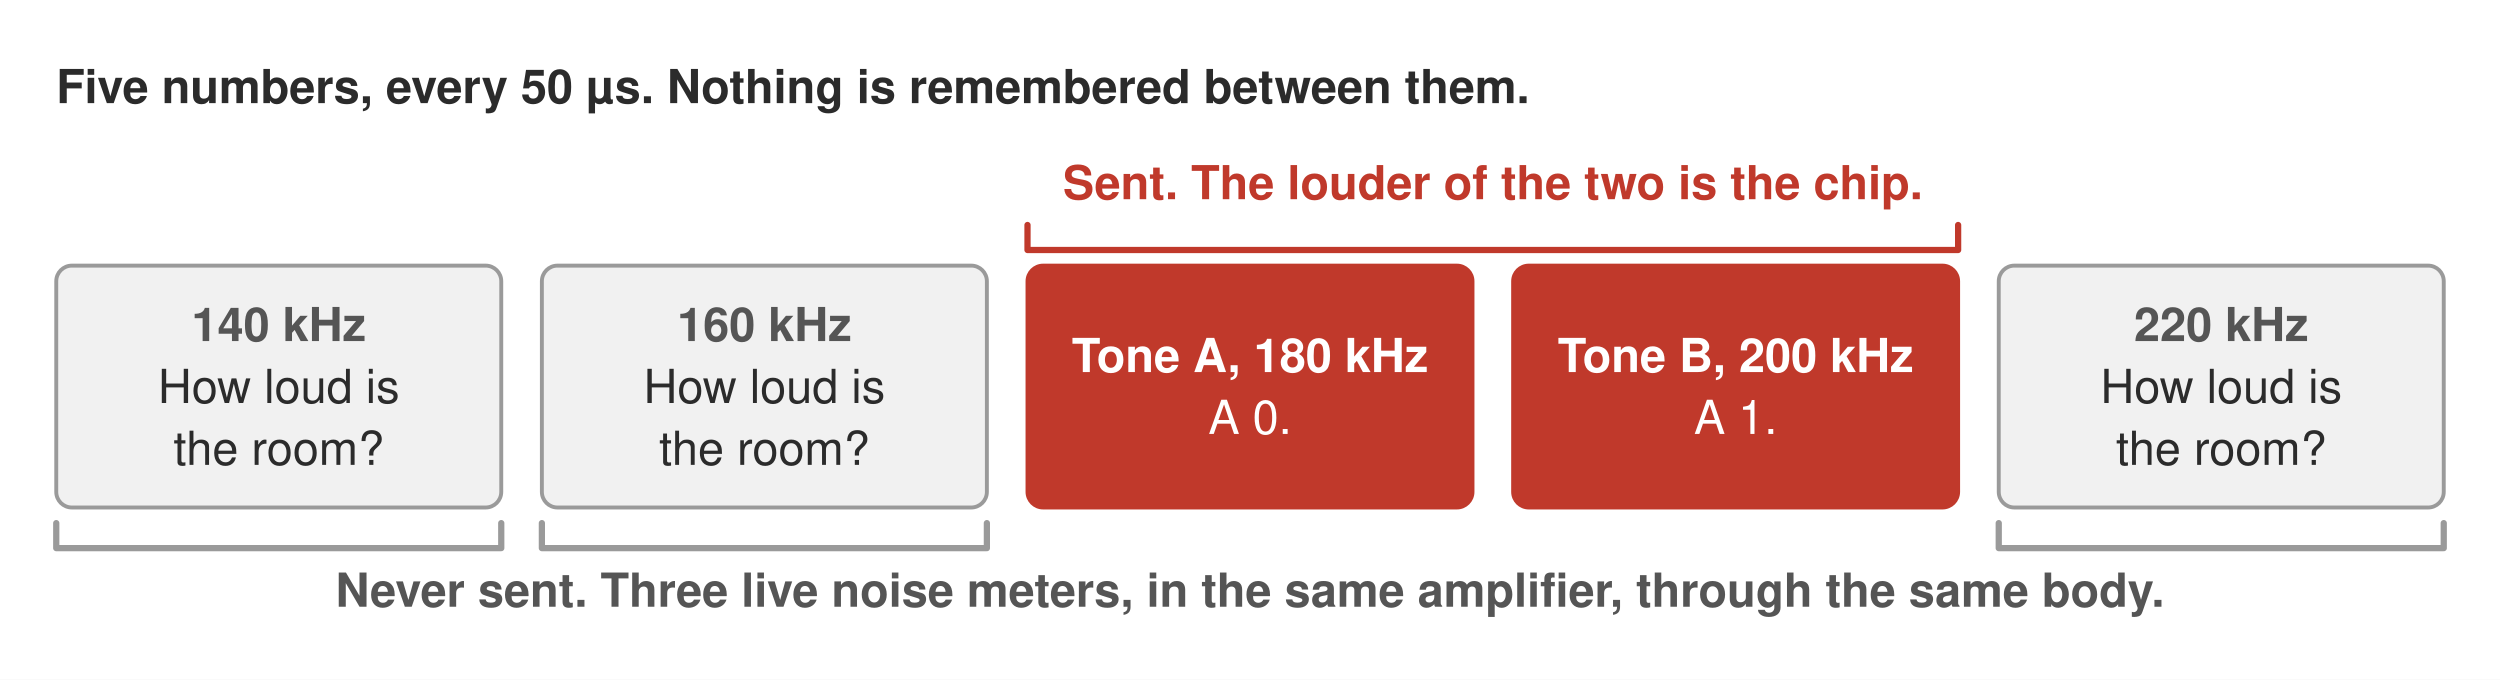
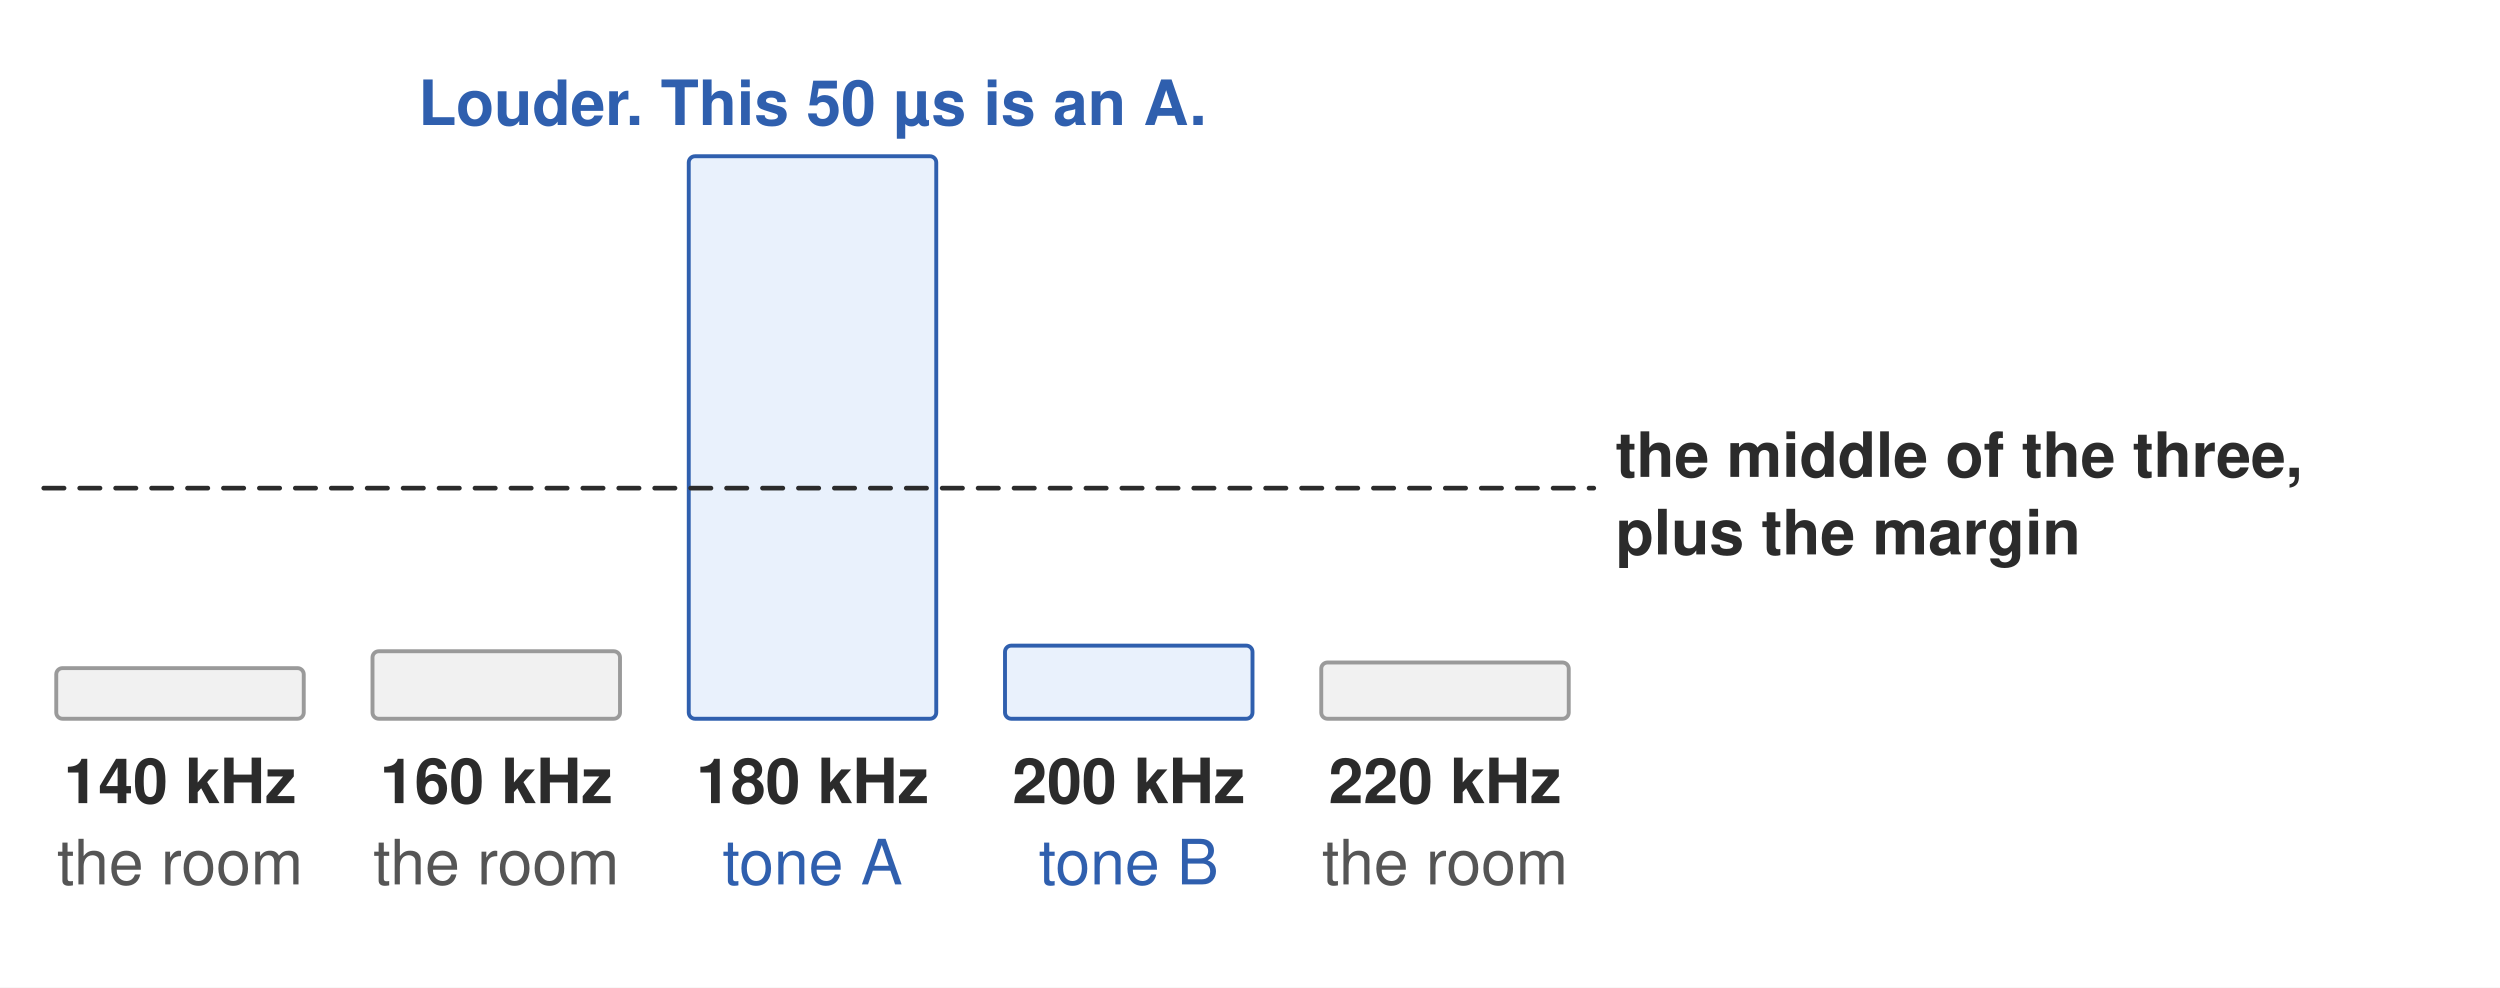
- <svg xmlns="http://www.w3.org/2000/svg" width="1600" height="435" viewBox="0 0 1600 435" font-family="Segoe UI, Helvetica, Arial, sans-serif">
-   <rect width="1600" height="435" fill="#ffffff" />
-   <text x="36.0" y="66.0" text-anchor="start" font-size="30" fill="#2b2b2b" font-weight="700">Five numbers, every 50 µs. Nothing is remembered between them.</text>
-   <rect x="36.0" y="170.0" width="284.8" height="154.8" rx="10" fill="#f1f1f1" stroke="#9a9a9a" stroke-width="2.5" />
-   <text x="178.4" y="218.3" text-anchor="middle" font-size="30" fill="#555555" font-weight="700">140 kHz</text>
-   <text x="178.4" y="257.9" text-anchor="middle" font-size="30" fill="#2b2b2b">How loud is</text>
-   <text x="178.4" y="297.5" text-anchor="middle" font-size="30" fill="#2b2b2b">the room?</text>
-   <rect x="346.8" y="170.0" width="284.8" height="154.8" rx="10" fill="#f1f1f1" stroke="#9a9a9a" stroke-width="2.5" />
-   <text x="489.2" y="218.3" text-anchor="middle" font-size="30" fill="#555555" font-weight="700">160 kHz</text>
-   <text x="489.2" y="257.9" text-anchor="middle" font-size="30" fill="#2b2b2b">How loud is</text>
-   <text x="489.2" y="297.5" text-anchor="middle" font-size="30" fill="#2b2b2b">the room?</text>
-   <rect x="657.6" y="170.0" width="284.8" height="154.8" rx="10" fill="#c0392b" stroke="#c0392b" stroke-width="2.5" />
-   <text x="800.0" y="238.1" text-anchor="middle" font-size="30" fill="#ffffff" font-weight="700">Tone A, 180 kHz</text>
-   <text x="800.0" y="277.7" text-anchor="middle" font-size="30" fill="#ffffff">A 0.</text>
-   <rect x="968.4" y="170.0" width="284.8" height="154.8" rx="10" fill="#c0392b" stroke="#c0392b" stroke-width="2.5" />
-   <text x="1110.8" y="238.1" text-anchor="middle" font-size="30" fill="#ffffff" font-weight="700">Tone B, 200 kHz</text>
-   <text x="1110.8" y="277.7" text-anchor="middle" font-size="30" fill="#ffffff">A 1.</text>
-   <rect x="1279.2" y="170.0" width="284.8" height="154.8" rx="10" fill="#f1f1f1" stroke="#9a9a9a" stroke-width="2.5" />
-   <text x="1421.6" y="218.3" text-anchor="middle" font-size="30" fill="#555555" font-weight="700">220 kHz</text>
-   <text x="1421.6" y="257.9" text-anchor="middle" font-size="30" fill="#2b2b2b">How loud is</text>
-   <text x="1421.6" y="297.5" text-anchor="middle" font-size="30" fill="#2b2b2b">the room?</text>
-   <path d="M657.6 144.0 L657.6 160.0 L1253.2 160.0 L1253.2 144.0" stroke="#c0392b" stroke-width="4" fill="none" stroke-linecap="round" stroke-linejoin="round" />
-   <text x="955.4" y="127.5" text-anchor="middle" font-size="30" fill="#c0392b" font-weight="700">Sent. The louder of the two is the chip.</text>
-   <path d="M36.0 334.8 L36.0 350.8 L320.8 350.8 L320.8 334.8" stroke="#9a9a9a" stroke-width="4" fill="none" stroke-linecap="round" stroke-linejoin="round" />
-   <path d="M346.8 334.8 L346.8 350.8 L631.6 350.8 L631.6 334.8" stroke="#9a9a9a" stroke-width="4" fill="none" stroke-linecap="round" stroke-linejoin="round" />
-   <path d="M1279.2 334.8 L1279.2 350.8 L1564.0 350.8 L1564.0 334.8" stroke="#9a9a9a" stroke-width="4" fill="none" stroke-linecap="round" stroke-linejoin="round" />
-   <text x="800.0" y="388.3" text-anchor="middle" font-size="30" fill="#555555" font-weight="700">Never sent. Three live noise meters, in the same amplifier, through the same body.</text>
+ <svg xmlns="http://www.w3.org/2000/svg" width="1600" height="632" viewBox="0 0 1600 632" font-family="Segoe UI, Helvetica, Arial, sans-serif">
+   <rect width="1600" height="632" fill="#ffffff" />
+   <rect x="36.0" y="427.6" width="158.4" height="32.4" rx="4" fill="#f1f1f1" stroke="#9a9a9a" stroke-width="2.5" />
+   <text x="115.2" y="514.0" text-anchor="middle" font-size="40" fill="#2b2b2b" font-weight="700">140 kHz</text>
+   <text x="115.2" y="566.0" text-anchor="middle" font-size="40" fill="#555555">the room</text>
+   <rect x="238.4" y="416.8" width="158.4" height="43.2" rx="4" fill="#f1f1f1" stroke="#9a9a9a" stroke-width="2.5" />
+   <text x="317.6" y="514.0" text-anchor="middle" font-size="40" fill="#2b2b2b" font-weight="700">160 kHz</text>
+   <text x="317.6" y="566.0" text-anchor="middle" font-size="40" fill="#555555">the room</text>
+   <rect x="440.8" y="100.0" width="158.4" height="360.0" rx="4" fill="#e9f1fc" stroke="#2f5fae" stroke-width="2.5" />
+   <text x="520.0" y="514.0" text-anchor="middle" font-size="40" fill="#2b2b2b" font-weight="700">180 kHz</text>
+   <text x="520.0" y="566.0" text-anchor="middle" font-size="40" fill="#2f5fae">tone A</text>
+   <rect x="643.2" y="413.2" width="158.4" height="46.8" rx="4" fill="#e9f1fc" stroke="#2f5fae" stroke-width="2.5" />
+   <text x="722.4" y="514.0" text-anchor="middle" font-size="40" fill="#2b2b2b" font-weight="700">200 kHz</text>
+   <text x="722.4" y="566.0" text-anchor="middle" font-size="40" fill="#2f5fae">tone B</text>
+   <rect x="845.6" y="424.0" width="158.4" height="36.0" rx="4" fill="#f1f1f1" stroke="#9a9a9a" stroke-width="2.5" />
+   <text x="924.8" y="514.0" text-anchor="middle" font-size="40" fill="#2b2b2b" font-weight="700">220 kHz</text>
+   <text x="924.8" y="566.0" text-anchor="middle" font-size="40" fill="#555555">the room</text>
+   <path d="M28.0 312.4 L1020.0 312.4" stroke="#2b2b2b" stroke-width="3" fill="none" stroke-linecap="round" stroke-linejoin="round" stroke-dasharray="13 10" />
+   <text x="1034.0" y="305.2" text-anchor="start" font-size="40" fill="#2b2b2b" font-weight="700">the middle of the three,</text>
+   <text x="1034.0" y="354.8" text-anchor="start" font-size="40" fill="#2b2b2b" font-weight="700">plus the margin</text>
+   <text x="520.0" y="80.0" text-anchor="middle" font-size="40" fill="#2f5fae" font-weight="700">Louder. This 50 µs is an A.</text>
+   <text x="36.0" y="566.0" text-anchor="start" font-size="40" fill="#707070" />
</svg>
